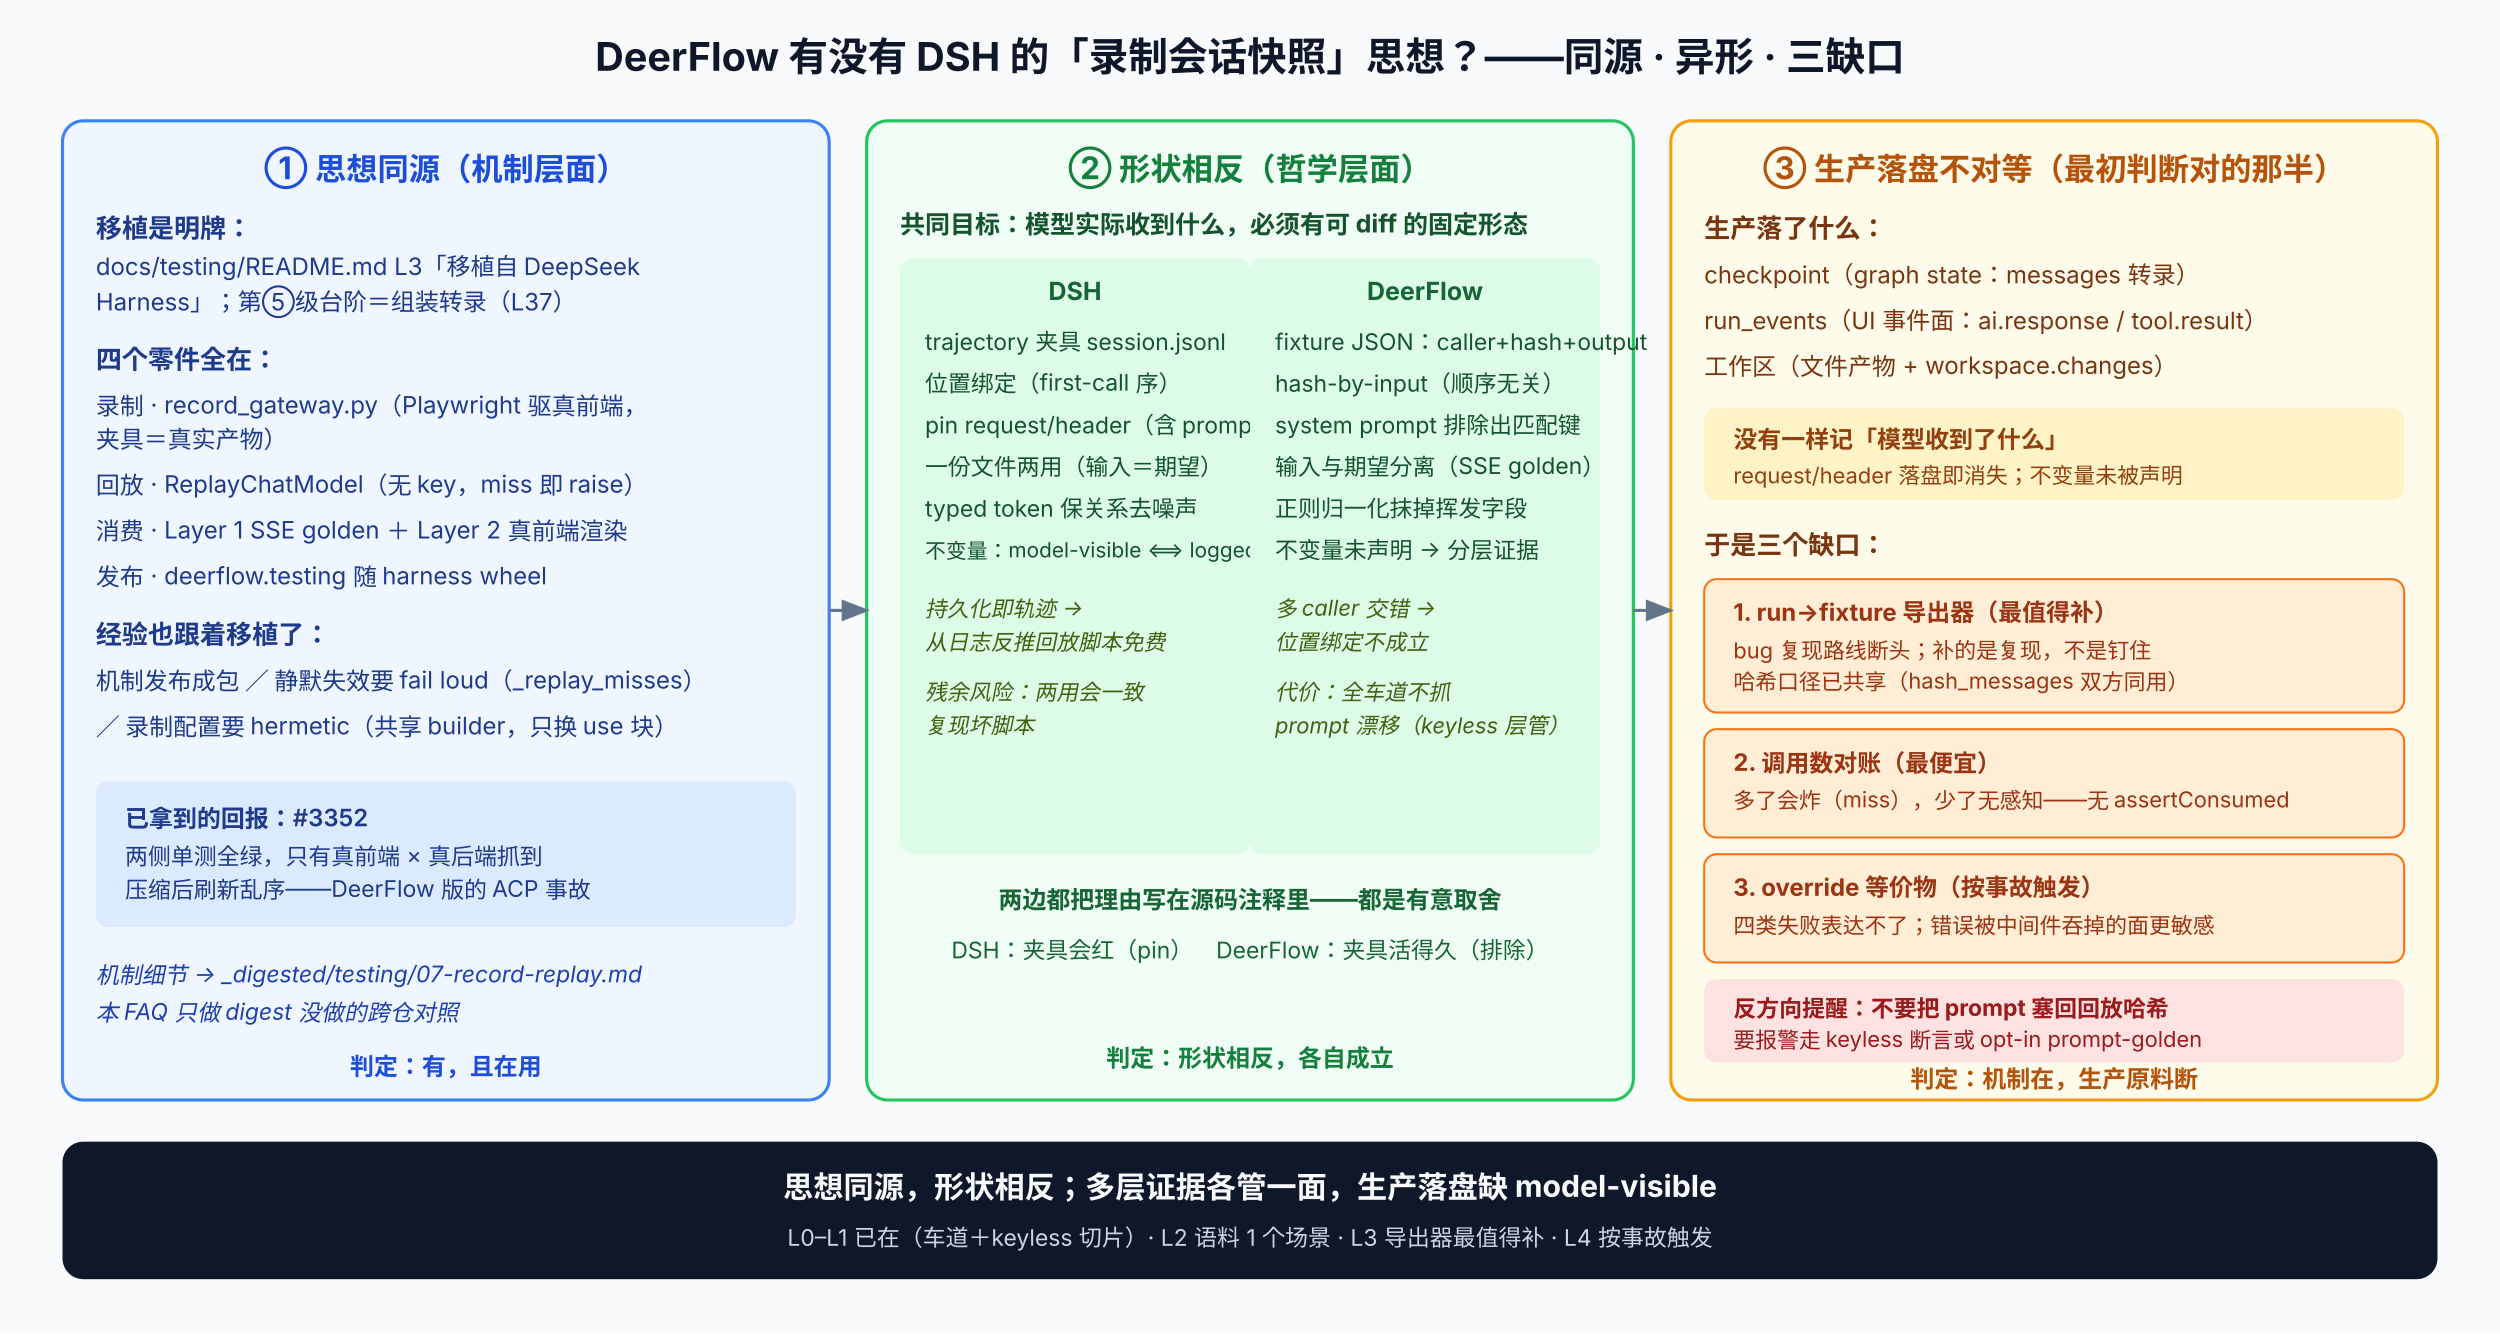
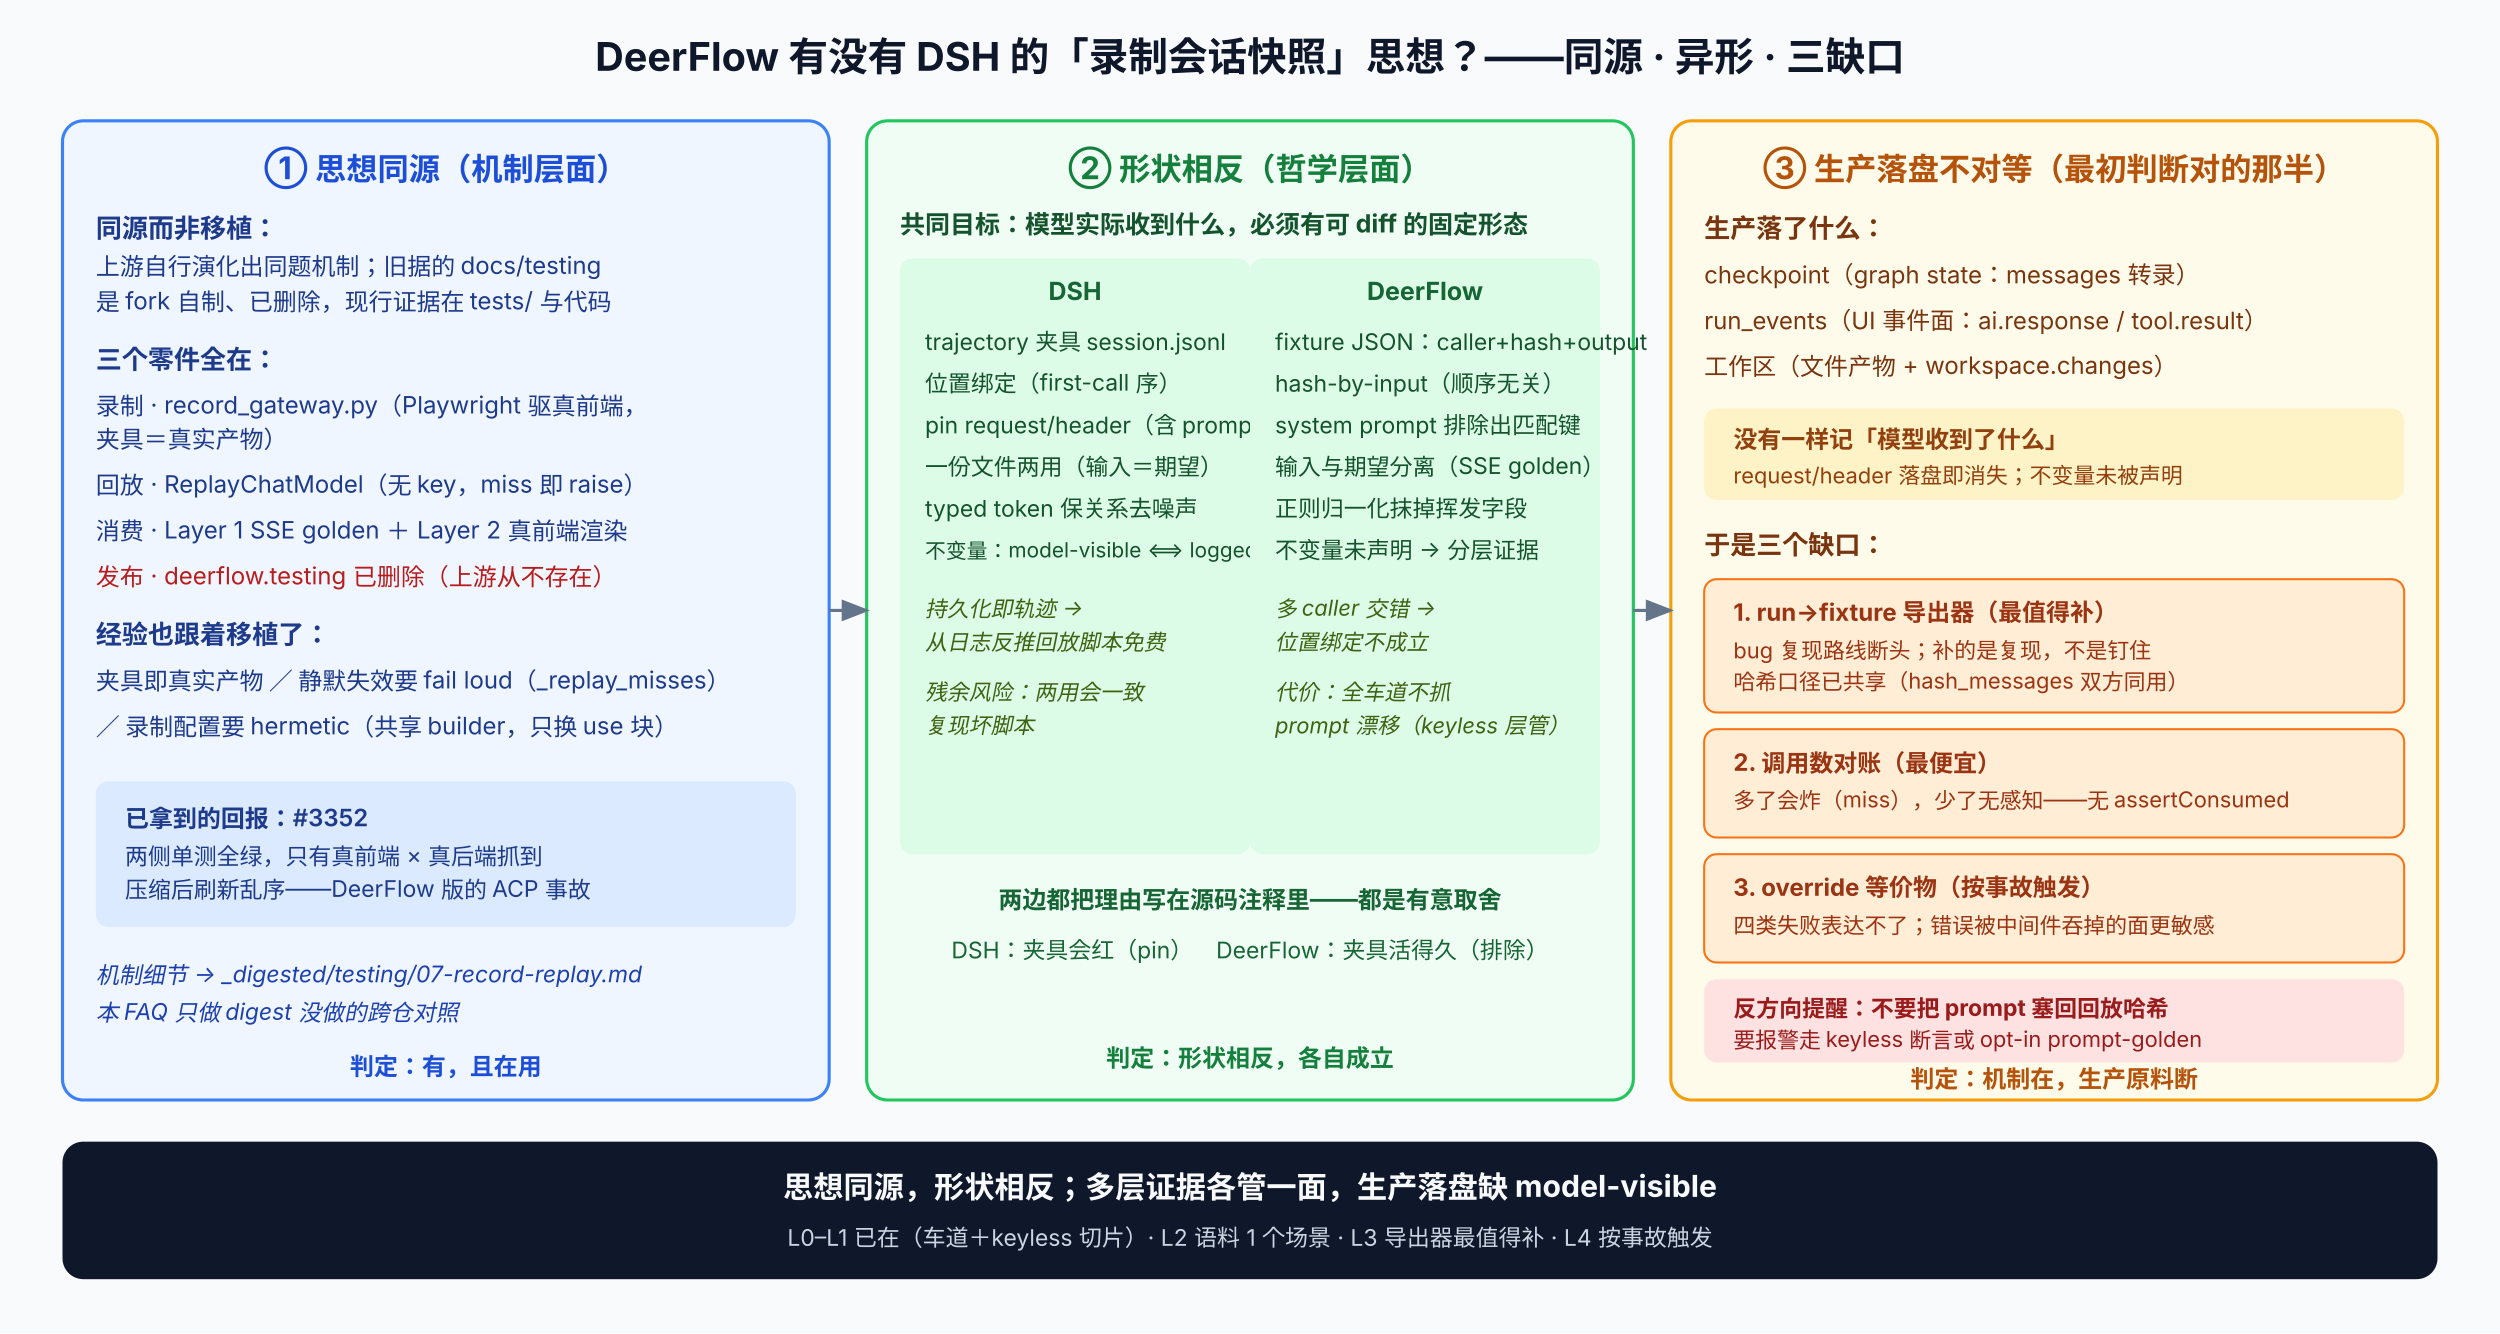
<svg xmlns="http://www.w3.org/2000/svg" viewBox="0 0 1200 640" font-family="system-ui, -apple-system, 'PingFang SC', 'Noto Sans SC', sans-serif" font-size="12">
  <defs>
    <marker id="ov-a" viewBox="0 0 9 7" markerWidth="9" markerHeight="7" refX="8" refY="3.5" orient="auto">
      <path d="M0,0 L9,3.5 L0,7 Z" fill="#64748b" />
    </marker>
  </defs>
  <rect x="0" y="0" width="1200" height="640" fill="#f8fafc" />
  <text x="600" y="34" text-anchor="middle" font-size="19" font-weight="700" fill="#0f172a">DeerFlow 有没有 DSH 的「录制会话快照」思想？——同源 · 异形 · 三缺口</text>
  <rect x="30" y="58" width="368" height="470" rx="10" fill="#eff6ff" stroke="#3b82f6" stroke-width="1.5" />
  <text x="214" y="86" text-anchor="middle" font-size="15" font-weight="700" fill="#1d4ed8">① 思想同源（机制层面）</text>
-   <text x="46" y="114" font-size="12.5" fill="#1e3a8a" font-weight="600">移植是明牌：</text>
-   <text x="46" y="132" font-size="11.5" fill="#1e3a8a">docs/testing/README.md L3「移植自 DeepSeek</text>
-   <text x="46" y="149" font-size="11.5" fill="#1e3a8a">Harness」；第⑤级台阶＝组装转录（L37）</text>
-   <text x="46" y="177" font-size="12.5" fill="#1e3a8a" font-weight="600">四个零件全在：</text>
+   <text x="46" y="114" font-size="12.5" fill="#1e3a8a" font-weight="600">同源而非移植：</text>
+   <text x="46" y="132" font-size="11.5" fill="#1e3a8a">上游自行演化出同题机制；旧据的 docs/testing</text>
+   <text x="46" y="149" font-size="11.5" fill="#1e3a8a">是 fork 自制、已删除，现行证据在 tests/ 与代码</text>
+   <text x="46" y="177" font-size="12.5" fill="#1e3a8a" font-weight="600">三个零件全在：</text>
  <text x="46" y="199" font-size="11.5" fill="#1e3a8a">录制 · record_gateway.py（Playwright 驱真前端，</text>
  <text x="46" y="215" font-size="11.5" fill="#1e3a8a">夹具＝真实产物）</text>
  <text x="46" y="237" font-size="11.5" fill="#1e3a8a">回放 · ReplayChatModel（无 key，miss 即 raise）</text>
  <text x="46" y="259" font-size="11.5" fill="#1e3a8a">消费 · Layer 1 SSE golden ＋ Layer 2 真前端渲染</text>
-   <text x="46" y="281" font-size="11.5" fill="#1e3a8a">发布 · deerflow.testing 随 harness wheel</text>
+   <text x="46" y="281" font-size="11.5" fill="#b91c1c">发布 · deerflow.testing 已删除（上游从不存在）</text>
  <text x="46" y="309" font-size="12.5" fill="#1e3a8a" font-weight="600">经验也跟着移植了：</text>
-   <text x="46" y="331" font-size="11.5" fill="#1e3a8a">机制发布成包 ／ 静默失效要 fail loud（_replay_misses）</text>
+   <text x="46" y="331" font-size="11.5" fill="#1e3a8a">夹具即真实产物 ／ 静默失效要 fail loud（_replay_misses）</text>
  <text x="46" y="353" font-size="11.5" fill="#1e3a8a">／ 录制配置要 hermetic（共享 builder，只换 use 块）</text>
  <rect x="46" y="375" width="336" height="70" rx="6" fill="#dbeafe" />
  <text x="60" y="397" font-size="11.5" fill="#1e3a8a" font-weight="600">已拿到的回报：#3352</text>
  <text x="60" y="415" font-size="11" fill="#1e3a8a">两侧单测全绿，只有真前端 × 真后端抓到</text>
  <text x="60" y="431" font-size="11" fill="#1e3a8a">压缩后刷新乱序——DeerFlow 版的 ACP 事故</text>
  <text x="46" y="472" font-size="11" fill="#1e40af" font-style="italic">机制细节 → _digested/testing/07-record-replay.md</text>
  <text x="46" y="490" font-size="11" fill="#1e40af" font-style="italic">本 FAQ 只做 digest 没做的跨仓对照</text>
  <text x="214" y="516" text-anchor="middle" font-size="11.5" fill="#1d4ed8" font-weight="700">判定：有，且在用</text>
  <rect x="416" y="58" width="368" height="470" rx="10" fill="#f0fdf4" stroke="#22c55e" stroke-width="1.5" />
  <text x="600" y="86" text-anchor="middle" font-size="15" font-weight="700" fill="#15803d">② 形状相反（哲学层面）</text>
  <text x="432" y="112" font-size="12" fill="#14532d" font-weight="700">共同目标：模型实际收到什么，必须有可 diff 的固定形态</text>
  <rect x="432" y="124" width="168" height="286" rx="6" fill="#dcfce7" />
  <text x="516" y="144" text-anchor="middle" font-size="12" font-weight="700" fill="#166534">DSH</text>
  <text x="444" y="168" font-size="11" fill="#14532d">trajectory 夹具 session.jsonl</text>
  <text x="444" y="188" font-size="11" fill="#14532d">位置绑定（first-call 序）</text>
  <text x="444" y="208" font-size="11" fill="#14532d">pin request/header（含 prompt）</text>
  <text x="444" y="228" font-size="11" fill="#14532d">一份文件两用（输入＝期望）</text>
  <text x="444" y="248" font-size="11" fill="#14532d">typed token 保关系去噪声</text>
  <text x="444" y="268" font-size="10" fill="#14532d">不变量：model-visible ⟺ logged</text>
  <text x="444" y="296" font-size="10.5" fill="#3f6212" font-style="italic">持久化即轨迹 →</text>
  <text x="444" y="312" font-size="10.5" fill="#3f6212" font-style="italic">从日志反推回放脚本免费</text>
  <text x="444" y="336" font-size="10.5" fill="#3f6212" font-style="italic">残余风险：两用会一致</text>
  <text x="444" y="352" font-size="10.5" fill="#3f6212" font-style="italic">复现坏脚本</text>
  <rect x="600" y="124" width="168" height="286" rx="6" fill="#dcfce7" />
  <text x="684" y="144" text-anchor="middle" font-size="12" font-weight="700" fill="#166534">DeerFlow</text>
  <text x="612" y="168" font-size="11" fill="#14532d">fixture JSON：caller+hash+output</text>
  <text x="612" y="188" font-size="11" fill="#14532d">hash-by-input（顺序无关）</text>
  <text x="612" y="208" font-size="11" fill="#14532d">system prompt 排除出匹配键</text>
  <text x="612" y="228" font-size="11" fill="#14532d">输入与期望分离（SSE golden）</text>
  <text x="612" y="248" font-size="11" fill="#14532d">正则归一化抹掉挥发字段</text>
  <text x="612" y="268" font-size="11" fill="#14532d">不变量未声明 → 分层证据</text>
  <text x="612" y="296" font-size="10.5" fill="#3f6212" font-style="italic">多 caller 交错 →</text>
  <text x="612" y="312" font-size="10.5" fill="#3f6212" font-style="italic">位置绑定不成立</text>
  <text x="612" y="336" font-size="10.5" fill="#3f6212" font-style="italic">代价：全车道不抓</text>
  <text x="612" y="352" font-size="10.5" fill="#3f6212" font-style="italic">prompt 漂移（keyless 层管）</text>
  <text x="600" y="436" text-anchor="middle" font-size="11.5" fill="#166534" font-weight="700">两边都把理由写在源码注释里——都是有意取舍</text>
  <text x="600" y="460" text-anchor="middle" font-size="11" fill="#166534">DSH：夹具会红（pin）　DeerFlow：夹具活得久（排除）</text>
  <text x="600" y="512" text-anchor="middle" font-size="11.5" fill="#15803d" font-weight="700">判定：形状相反，各自成立</text>
  <rect x="802" y="58" width="368" height="470" rx="10" fill="#fffbeb" stroke="#f59e0b" stroke-width="1.5" />
  <text x="986" y="86" text-anchor="middle" font-size="15" font-weight="700" fill="#b45309">③ 生产落盘不对等（最初判断对的那半）</text>
  <text x="818" y="114" font-size="12.5" fill="#78350f" font-weight="600">生产落了什么：</text>
  <text x="818" y="136" font-size="11.5" fill="#78350f">checkpoint（graph state：messages 转录）</text>
  <text x="818" y="158" font-size="11.5" fill="#78350f">run_events（UI 事件面：ai.response / tool.result）</text>
  <text x="818" y="180" font-size="11.5" fill="#78350f">工作区（文件产物 + workspace.changes）</text>
  <rect x="818" y="196" width="336" height="44" rx="6" fill="#fef3c7" />
  <text x="832" y="215" font-size="11.5" fill="#92400e" font-weight="700">没有一样记「模型收到了什么」</text>
  <text x="832" y="232" font-size="10.5" fill="#92400e">request/header 落盘即消失；不变量未被声明</text>
  <text x="818" y="266" font-size="12.5" fill="#78350f" font-weight="600">于是三个缺口：</text>
  <rect x="818" y="278" width="336" height="64" rx="6" fill="#ffedd5" stroke="#f97316" />
  <text x="832" y="298" font-size="11.5" fill="#9a3412" font-weight="700">1. run→fixture 导出器（最值得补）</text>
  <text x="832" y="316" font-size="10.5" fill="#9a3412">bug 复现路线断头；补的是复现，不是钉住</text>
  <text x="832" y="331" font-size="10.5" fill="#9a3412">哈希口径已共享（hash_messages 双方同用）</text>
  <rect x="818" y="350" width="336" height="52" rx="6" fill="#ffedd5" stroke="#f97316" />
  <text x="832" y="370" font-size="11.5" fill="#9a3412" font-weight="700">2. 调用数对账（最便宜）</text>
  <text x="832" y="388" font-size="10.5" fill="#9a3412">多了会炸（miss），少了无感知——无 assertConsumed</text>
  <rect x="818" y="410" width="336" height="52" rx="6" fill="#ffedd5" stroke="#f97316" />
  <text x="832" y="430" font-size="11.5" fill="#9a3412" font-weight="700">3. override 等价物（按事故触发）</text>
  <text x="832" y="448" font-size="10.5" fill="#9a3412">四类失败表达不了；错误被中间件吞掉的面更敏感</text>
  <rect x="818" y="470" width="336" height="40" rx="6" fill="#fee2e2" />
  <text x="832" y="488" font-size="11" fill="#991b1b" font-weight="700">反方向提醒：不要把 prompt 塞回回放哈希</text>
  <text x="832" y="503" font-size="10.5" fill="#991b1b">要报警走 keyless 断言或 opt-in prompt-golden</text>
  <text x="986" y="522" text-anchor="middle" font-size="11.5" fill="#b45309" font-weight="700">判定：机制在，生产原料断</text>
  <path d="M398 293 L416 293" stroke="#64748b" stroke-width="1.5" marker-end="url(#ov-a)" />
  <path d="M784 293 L802 293" stroke="#64748b" stroke-width="1.5" marker-end="url(#ov-a)" />
  <rect x="30" y="548" width="1140" height="66" rx="10" fill="#0f172a" />
  <text x="600" y="575" text-anchor="middle" font-size="14.5" font-weight="700" fill="#f8fafc">思想同源，形状相反；多层证据各管一面，生产落盘缺 model-visible</text>
  <text x="600" y="598" text-anchor="middle" font-size="11" fill="#cbd5e1">L0–L1 已在（车道＋keyless 切片）· L2 语料 1 个场景 · L3 导出器最值得补 · L4 按事故触发</text>
</svg>
